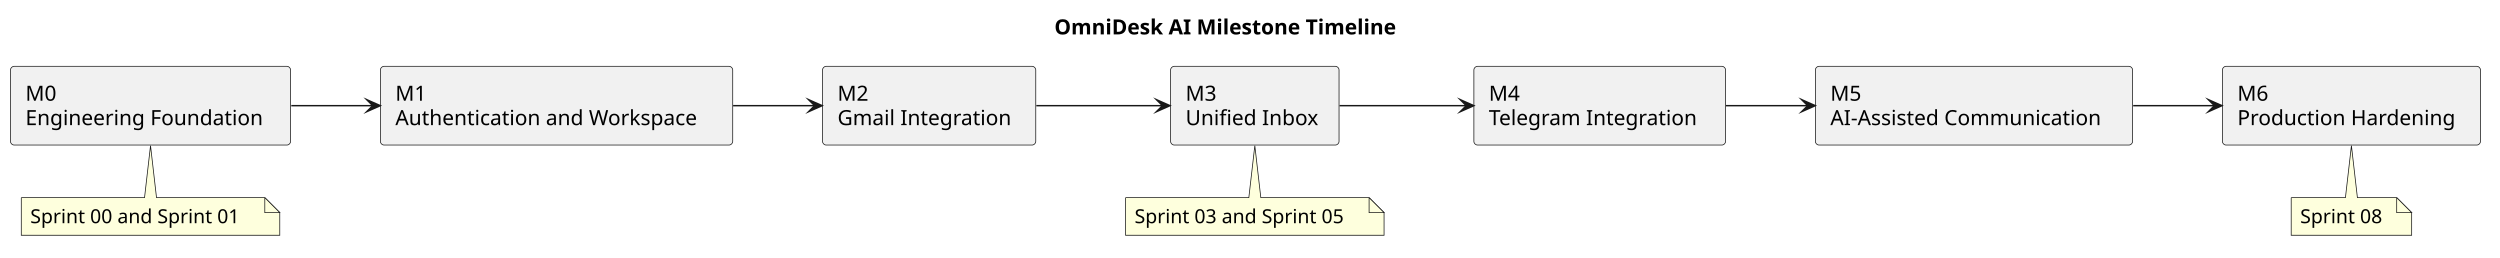
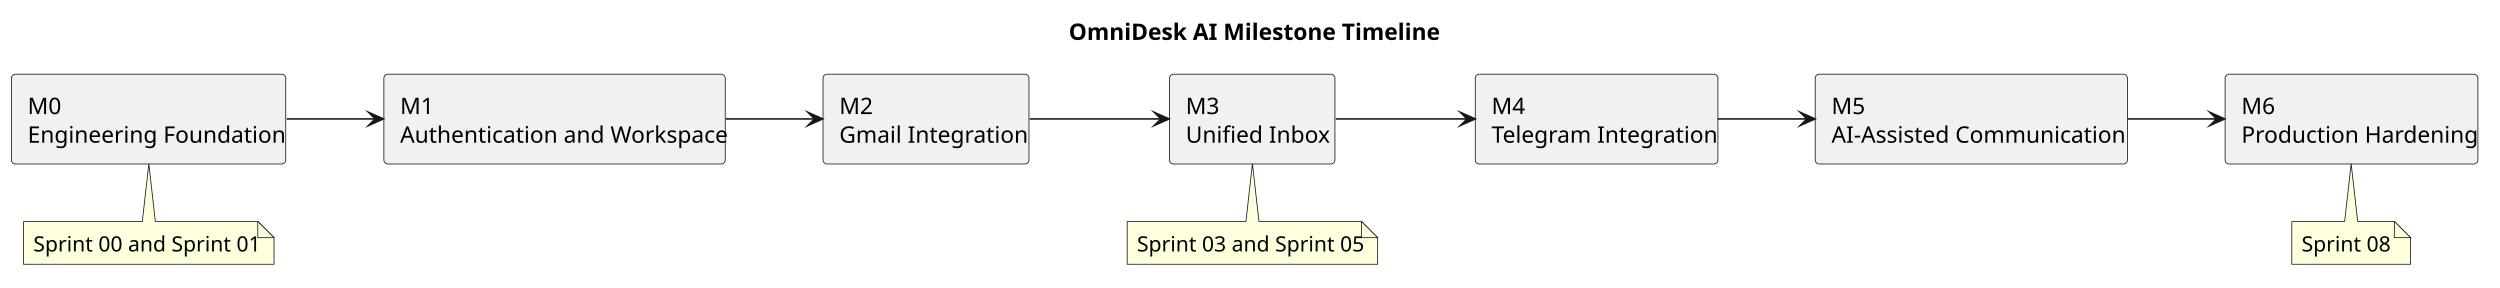
- <svg xmlns="http://www.w3.org/2000/svg" version="1.1" data-diagram-type="DESCRIPTION" style="width:1670px;height:172px;background:#FFFFFF;" width="1670px" height="172px" viewBox="0 0 1670 172" zoomAndPan="magnify" preserveAspectRatio="none" contentStyleType="text/css">
+ <svg xmlns="http://www.w3.org/2000/svg" version="1.1" data-diagram-type="DESCRIPTION" style="width:1537px;height:177px;background:#FFFFFF;" width="1537px" height="177px" viewBox="0 0 1537 177" zoomAndPan="magnify" preserveAspectRatio="none" contentStyleType="text/css">
  <defs />
  <g font-family="sans-serif" lengthAdjust="spacing">
    <g class="title" data-source-line="1">
-       <text x="704.321" y="22.995" fill="#000" font-size="14" textLength="255.302" font-weight="700">OmniDesk AI Milestone Timeline</text>
+       <text x="657.072" y="24.533" fill="#000" font-size="14" textLength="216.275" font-weight="700">OmniDesk AI Milestone Timeline</text>
    </g>
    <g class="entity" data-qualified-name="M0" id="ent0001" data-source-line="6">
-       <rect x="7" y="44.297" width="187.098" height="52.594" fill="#F1F1F1" style="stroke:#181818;stroke-width:0.5;" rx="2.5" ry="2.5" />
-       <text x="17" y="67.292" fill="#000" font-size="14" textLength="20.986">M0</text>
-       <text x="17" y="83.589" fill="#000" font-size="14" textLength="167.098">Engineering Foundation</text>
+       <rect x="7" y="45.609" width="168.668" height="55.219" fill="#F1F1F1" style="stroke:#181818;stroke-width:0.5;" rx="2.5" ry="2.5" />
+       <text x="17" y="70.143" fill="#000" font-size="14" textLength="19.448">M0</text>
+       <text x="17" y="87.752" fill="#000" font-size="14" textLength="148.668">Engineering Foundation</text>
    </g>
    <g class="entity" data-qualified-name="M1" id="ent0002" data-source-line="7">
-       <rect x="254.1" y="44.297" width="235.353" height="52.594" fill="#F1F1F1" style="stroke:#181818;stroke-width:0.5;" rx="2.5" ry="2.5" />
-       <text x="264.1" y="67.292" fill="#000" font-size="14" textLength="20.986">M1</text>
-       <text x="264.1" y="83.589" fill="#000" font-size="14" textLength="215.353">Authentication and Workspace</text>
+       <rect x="236" y="45.609" width="209.889" height="55.219" fill="#F1F1F1" style="stroke:#181818;stroke-width:0.5;" rx="2.5" ry="2.5" />
+       <text x="246" y="70.143" fill="#000" font-size="14" textLength="19.448">M1</text>
+       <text x="246" y="87.752" fill="#000" font-size="14" textLength="189.889">Authentication and Workspace</text>
    </g>
    <g class="entity" data-qualified-name="M2" id="ent0003" data-source-line="8">
-       <rect x="549.45" y="44.297" width="142.438" height="52.594" fill="#F1F1F1" style="stroke:#181818;stroke-width:0.5;" rx="2.5" ry="2.5" />
-       <text x="559.45" y="67.292" fill="#000" font-size="14" textLength="20.986">M2</text>
-       <text x="559.45" y="83.589" fill="#000" font-size="14" textLength="122.438">Gmail Integration</text>
+       <rect x="506" y="45.609" width="126.606" height="55.219" fill="#F1F1F1" style="stroke:#181818;stroke-width:0.5;" rx="2.5" ry="2.5" />
+       <text x="516" y="70.143" fill="#000" font-size="14" textLength="19.448">M2</text>
+       <text x="516" y="87.752" fill="#000" font-size="14" textLength="106.606">Gmail Integration</text>
    </g>
    <g class="entity" data-qualified-name="M3" id="ent0004" data-source-line="9">
-       <rect x="781.96" y="44.297" width="112.518" height="52.594" fill="#F1F1F1" style="stroke:#181818;stroke-width:0.5;" rx="2.5" ry="2.5" />
-       <text x="791.96" y="67.292" fill="#000" font-size="14" textLength="20.986">M3</text>
-       <text x="791.96" y="83.589" fill="#000" font-size="14" textLength="92.518">Unified Inbox</text>
+       <rect x="719" y="45.609" width="101.717" height="55.219" fill="#F1F1F1" style="stroke:#181818;stroke-width:0.5;" rx="2.5" ry="2.5" />
+       <text x="729" y="70.143" fill="#000" font-size="14" textLength="19.448">M3</text>
+       <text x="729" y="87.752" fill="#000" font-size="14" textLength="81.717">Unified Inbox</text>
    </g>
    <g class="entity" data-qualified-name="M4" id="ent0005" data-source-line="10">
-       <rect x="984.55" y="44.297" width="168.121" height="52.594" fill="#F1F1F1" style="stroke:#181818;stroke-width:0.5;" rx="2.5" ry="2.5" />
-       <text x="994.55" y="67.292" fill="#000" font-size="14" textLength="20.986">M4</text>
-       <text x="994.55" y="83.589" fill="#000" font-size="14" textLength="148.121">Telegram Integration</text>
+       <rect x="907" y="45.609" width="149.179" height="55.219" fill="#F1F1F1" style="stroke:#181818;stroke-width:0.5;" rx="2.5" ry="2.5" />
+       <text x="917" y="70.143" fill="#000" font-size="14" textLength="19.448">M4</text>
+       <text x="917" y="87.752" fill="#000" font-size="14" textLength="129.179">Telegram Integration</text>
    </g>
    <g class="entity" data-qualified-name="M5" id="ent0006" data-source-line="11">
-       <rect x="1212.67" y="44.297" width="211.892" height="52.594" fill="#F1F1F1" style="stroke:#181818;stroke-width:0.5;" rx="2.5" ry="2.5" />
-       <text x="1222.67" y="67.292" fill="#000" font-size="14" textLength="20.986">M5</text>
-       <text x="1222.67" y="83.589" fill="#000" font-size="14" textLength="191.892">AI-Assisted Communication</text>
+       <rect x="1116" y="45.609" width="191.951" height="55.219" fill="#F1F1F1" style="stroke:#181818;stroke-width:0.5;" rx="2.5" ry="2.5" />
+       <text x="1126" y="70.143" fill="#000" font-size="14" textLength="19.448">M5</text>
+       <text x="1126" y="87.752" fill="#000" font-size="14" textLength="171.951">AI-Assisted Communication</text>
    </g>
    <g class="entity" data-qualified-name="M6" id="ent0007" data-source-line="12">
-       <rect x="1484.57" y="44.297" width="172.373" height="52.594" fill="#F1F1F1" style="stroke:#181818;stroke-width:0.5;" rx="2.5" ry="2.5" />
-       <text x="1494.57" y="67.292" fill="#000" font-size="14" textLength="20.986">M6</text>
-       <text x="1494.57" y="83.589" fill="#000" font-size="14" textLength="152.373">Production Hardening</text>
+       <rect x="1368" y="45.609" width="155.42" height="55.219" fill="#F1F1F1" style="stroke:#181818;stroke-width:0.5;" rx="2.5" ry="2.5" />
+       <text x="1378" y="70.143" fill="#000" font-size="14" textLength="19.448">M6</text>
+       <text x="1378" y="87.752" fill="#000" font-size="14" textLength="135.42">Production Hardening</text>
    </g>
    <g class="entity" data-qualified-name="GMN14" id="ent0015" data-source-line="22">
-       <path d="M14.22,132.027 L14.22,157.16 A0,0 0 0 0 14.22,157.16 L186.885,157.16 A0,0 0 0 0 186.885,157.16 L186.885,142.027 L176.885,132.027 L104.55,132.027 L100.55,97.277 L96.55,132.027 L14.22,132.027 A0,0 0 0 0 14.22,132.027" style="stroke:#181818;stroke-width:0.5;" fill="#FEFFDD" />
-       <path d="M176.885,132.027 L176.885,142.027 L186.885,142.027 L176.885,132.027" style="stroke:#181818;stroke-width:0.5;" fill="#FEFFDD" />
-       <text x="20.22" y="149.094" fill="#000" font-size="13" textLength="151.665">Sprint 00 and Sprint 01</text>
+       <path d="M14.5,136.109 L14.5,162.461 A0,0 0 0 0 14.5,162.461 L168.477,162.461 A0,0 0 0 0 168.477,162.461 L168.477,146.109 L158.477,136.109 L95.5,136.109 L91.5,100.649 L87.5,136.109 L14.5,136.109 A0,0 0 0 0 14.5,136.109" style="stroke:#181818;stroke-width:0.5;" fill="#FEFFDD" />
+       <path d="M158.477,136.109 L158.477,146.109 L168.477,146.109 L158.477,136.109" style="stroke:#181818;stroke-width:0.5;" fill="#FEFFDD" />
+       <text x="20.5" y="154.604" fill="#000" font-size="13" textLength="132.977">Sprint 00 and Sprint 01</text>
    </g>
    <g class="entity" data-qualified-name="GMN17" id="ent0018" data-source-line="26">
-       <path d="M751.89,132.027 L751.89,157.16 A0,0 0 0 0 751.89,157.16 L924.555,157.16 A0,0 0 0 0 924.555,157.16 L924.555,142.027 L914.555,132.027 L842.22,132.027 L838.22,97.277 L834.22,132.027 L751.89,132.027 A0,0 0 0 0 751.89,132.027" style="stroke:#181818;stroke-width:0.5;" fill="#FEFFDD" />
-       <path d="M914.555,132.027 L914.555,142.027 L924.555,142.027 L914.555,132.027" style="stroke:#181818;stroke-width:0.5;" fill="#FEFFDD" />
-       <text x="757.89" y="149.094" fill="#000" font-size="13" textLength="151.665">Sprint 03 and Sprint 05</text>
+       <path d="M693,136.109 L693,162.461 A0,0 0 0 0 693,162.461 L846.977,162.461 A0,0 0 0 0 846.977,162.461 L846.977,146.109 L836.977,136.109 L774,136.109 L770,100.649 L766,136.109 L693,136.109 A0,0 0 0 0 693,136.109" style="stroke:#181818;stroke-width:0.5;" fill="#FEFFDD" />
+       <path d="M836.977,136.109 L836.977,146.109 L846.977,146.109 L836.977,136.109" style="stroke:#181818;stroke-width:0.5;" fill="#FEFFDD" />
+       <text x="699" y="154.604" fill="#000" font-size="13" textLength="132.977">Sprint 03 and Sprint 05</text>
    </g>
    <g class="entity" data-qualified-name="GMN20" id="ent0021" data-source-line="30">
-       <path d="M1530.52,132.027 L1530.52,157.16 A0,0 0 0 0 1530.52,157.16 L1610.991,157.16 A0,0 0 0 0 1610.991,157.16 L1610.991,142.027 L1600.991,132.027 L1574.75,132.027 L1570.75,97.277 L1566.75,132.027 L1530.52,132.027 A0,0 0 0 0 1530.52,132.027" style="stroke:#181818;stroke-width:0.5;" fill="#FEFFDD" />
-       <path d="M1600.991,132.027 L1600.991,142.027 L1610.991,142.027 L1600.991,132.027" style="stroke:#181818;stroke-width:0.5;" fill="#FEFFDD" />
-       <text x="1536.52" y="149.094" fill="#000" font-size="13" textLength="59.471">Sprint 08</text>
+       <path d="M1409,136.109 L1409,162.461 A0,0 0 0 0 1409,162.461 L1482.032,162.461 A0,0 0 0 0 1482.032,162.461 L1482.032,146.109 L1472.032,136.109 L1449.5,136.109 L1445.5,100.649 L1441.5,136.109 L1409,136.109 A0,0 0 0 0 1409,136.109" style="stroke:#181818;stroke-width:0.5;" fill="#FEFFDD" />
+       <path d="M1472.032,136.109 L1472.032,146.109 L1482.032,146.109 L1472.032,136.109" style="stroke:#181818;stroke-width:0.5;" fill="#FEFFDD" />
+       <text x="1415" y="154.604" fill="#000" font-size="13" textLength="52.032">Sprint 08</text>
    </g>
    <g class="link" data-entity-1="ent0001" data-entity-2="ent0002" id="lnk8" data-source-line="14" data-link-type="dependency">
-       <path d="M194.58,70.587 C213.73,70.587 229.12,70.587 248.99,70.587" style="stroke:#181818;stroke-width:1;" fill="none" id="M0-to-M1" />
-       <polygon points="253.99,70.587,244.99,66.587,248.99,70.587,244.99,74.587,253.99,70.587" fill="#181818" style="stroke:#181818;stroke-width:1;stroke-linejoin:miter;stroke-miterlimit:10;" />
+       <path d="M176.29,73.109 C195.36,73.109 210.86,73.109 230.67,73.109" style="stroke:#181818;stroke-width:1;" fill="none" id="M0-to-M1" />
+       <polygon points="235.67,73.109,226.67,69.109,230.67,73.109,226.67,77.109,235.67,73.109" fill="#181818" style="stroke:#181818;stroke-width:1;stroke-linejoin:miter;stroke-miterlimit:10;" />
    </g>
    <g class="link" data-entity-1="ent0002" data-entity-2="ent0003" id="lnk9" data-source-line="15" data-link-type="dependency">
-       <path d="M489.71,70.587 C510.03,70.587 525.58,70.587 544.16,70.587" style="stroke:#181818;stroke-width:1;" fill="none" id="M1-to-M2" />
-       <polygon points="549.16,70.587,540.16,66.587,544.16,70.587,540.16,74.587,549.16,70.587" fill="#181818" style="stroke:#181818;stroke-width:1;stroke-linejoin:miter;stroke-miterlimit:10;" />
+       <path d="M446.3,73.109 C466.62,73.109 482.32,73.109 500.78,73.109" style="stroke:#181818;stroke-width:1;" fill="none" id="M1-to-M2" />
+       <polygon points="505.78,73.109,496.78,69.109,500.78,73.109,496.78,77.109,505.78,73.109" fill="#181818" style="stroke:#181818;stroke-width:1;stroke-linejoin:miter;stroke-miterlimit:10;" />
    </g>
    <g class="link" data-entity-1="ent0003" data-entity-2="ent0004" id="lnk10" data-source-line="16" data-link-type="dependency">
-       <path d="M692.25,70.587 C721.23,70.587 749.29,70.587 776.52,70.587" style="stroke:#181818;stroke-width:1;" fill="none" id="M2-to-M3" />
-       <polygon points="781.52,70.587,772.52,66.587,776.52,70.587,772.52,74.587,781.52,70.587" fill="#181818" style="stroke:#181818;stroke-width:1;stroke-linejoin:miter;stroke-miterlimit:10;" />
+       <path d="M633.03,73.109 C660.65,73.109 687.68,73.109 713.71,73.109" style="stroke:#181818;stroke-width:1;" fill="none" id="M2-to-M3" />
+       <polygon points="718.71,73.109,709.71,69.109,713.71,73.109,709.71,77.109,718.71,73.109" fill="#181818" style="stroke:#181818;stroke-width:1;stroke-linejoin:miter;stroke-miterlimit:10;" />
    </g>
    <g class="link" data-entity-1="ent0004" data-entity-2="ent0005" id="lnk11" data-source-line="17" data-link-type="dependency">
-       <path d="M894.8,70.587 C921.74,70.587 949.64,70.587 979.48,70.587" style="stroke:#181818;stroke-width:1;" fill="none" id="M3-to-M4" />
-       <polygon points="984.48,70.587,975.48,66.587,979.48,70.587,975.48,74.587,984.48,70.587" fill="#181818" style="stroke:#181818;stroke-width:1;stroke-linejoin:miter;stroke-miterlimit:10;" />
+       <path d="M821.18,73.109 C846.84,73.109 873.57,73.109 901.94,73.109" style="stroke:#181818;stroke-width:1;" fill="none" id="M3-to-M4" />
+       <polygon points="906.94,73.109,897.94,69.109,901.94,73.109,897.94,77.109,906.94,73.109" fill="#181818" style="stroke:#181818;stroke-width:1;stroke-linejoin:miter;stroke-miterlimit:10;" />
    </g>
    <g class="link" data-entity-1="ent0005" data-entity-2="ent0006" id="lnk12" data-source-line="18" data-link-type="dependency">
-       <path d="M1152.89,70.587 C1172.02,70.587 1187.62,70.587 1207.54,70.587" style="stroke:#181818;stroke-width:1;" fill="none" id="M4-to-M5" />
-       <polygon points="1212.54,70.587,1203.54,66.587,1207.54,70.587,1203.54,74.587,1212.54,70.587" fill="#181818" style="stroke:#181818;stroke-width:1;stroke-linejoin:miter;stroke-miterlimit:10;" />
+       <path d="M1056.06,73.109 C1075.1,73.109 1090.89,73.109 1110.87,73.109" style="stroke:#181818;stroke-width:1;" fill="none" id="M4-to-M5" />
+       <polygon points="1115.87,73.109,1106.87,69.109,1110.87,73.109,1106.87,77.109,1115.87,73.109" fill="#181818" style="stroke:#181818;stroke-width:1;stroke-linejoin:miter;stroke-miterlimit:10;" />
    </g>
    <g class="link" data-entity-1="ent0006" data-entity-2="ent0007" id="lnk13" data-source-line="19" data-link-type="dependency">
-       <path d="M1424.97,70.587 C1444.73,70.587 1460.17,70.587 1479.23,70.587" style="stroke:#181818;stroke-width:1;" fill="none" id="M5-to-M6" />
-       <polygon points="1484.23,70.587,1475.23,66.587,1479.23,70.587,1475.23,74.587,1484.23,70.587" fill="#181818" style="stroke:#181818;stroke-width:1;stroke-linejoin:miter;stroke-miterlimit:10;" />
+       <path d="M1308.16,73.109 C1327.99,73.109 1343.65,73.109 1362.72,73.109" style="stroke:#181818;stroke-width:1;" fill="none" id="M5-to-M6" />
+       <polygon points="1367.72,73.109,1358.72,69.109,1362.72,73.109,1358.72,77.109,1367.72,73.109" fill="#181818" style="stroke:#181818;stroke-width:1;stroke-linejoin:miter;stroke-miterlimit:10;" />
    </g>
  </g>
</svg>
